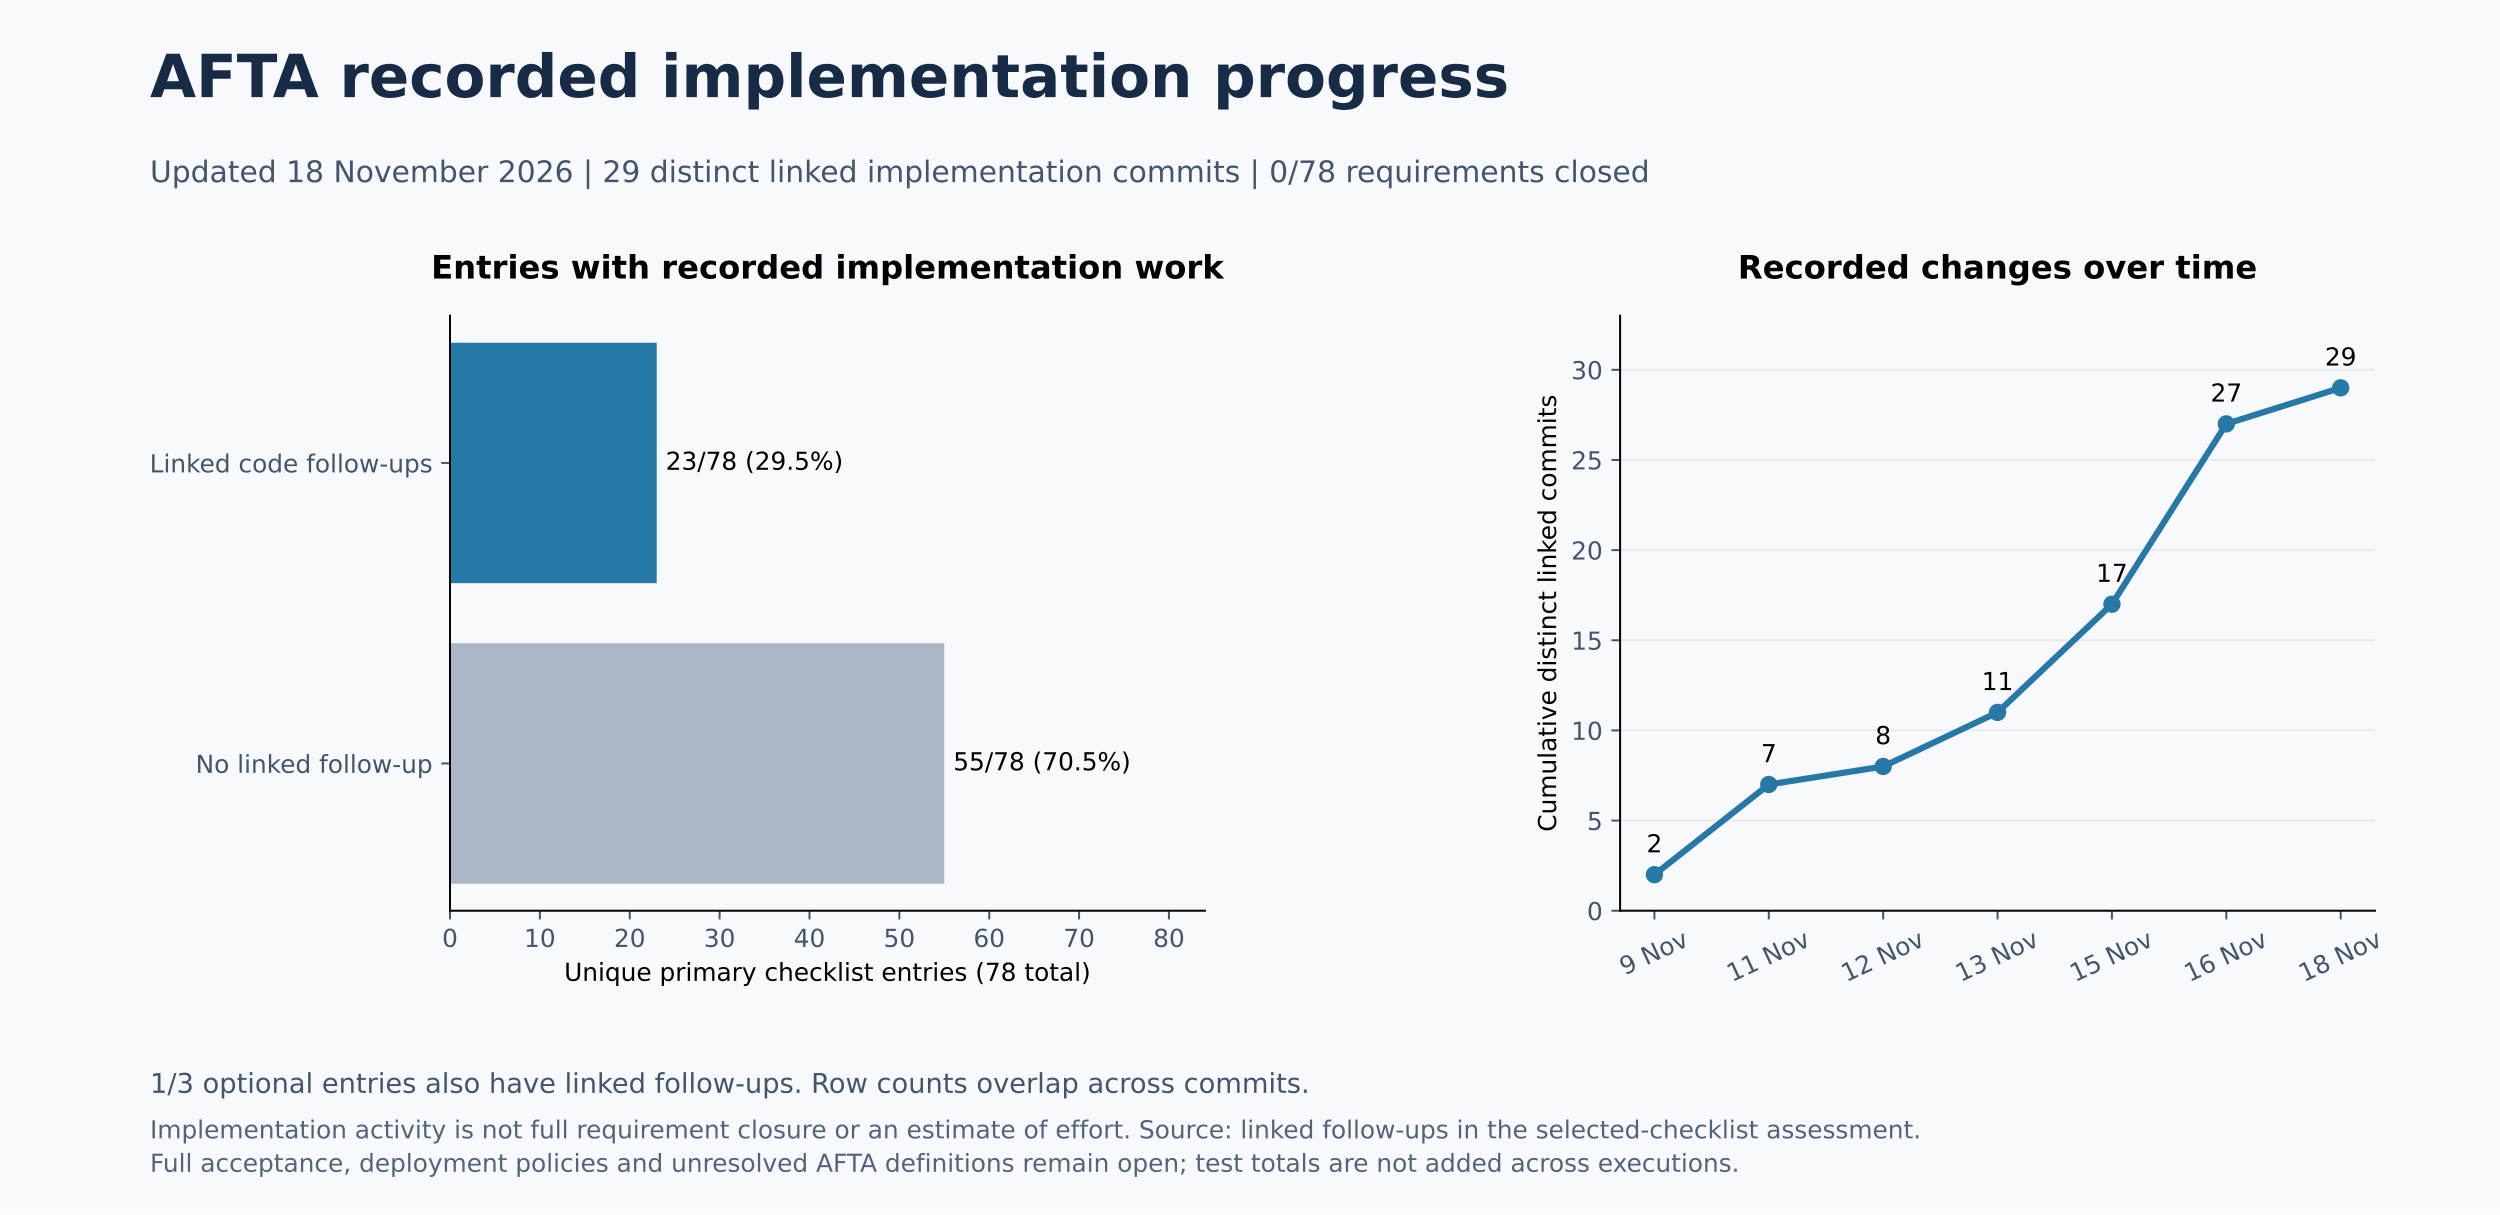
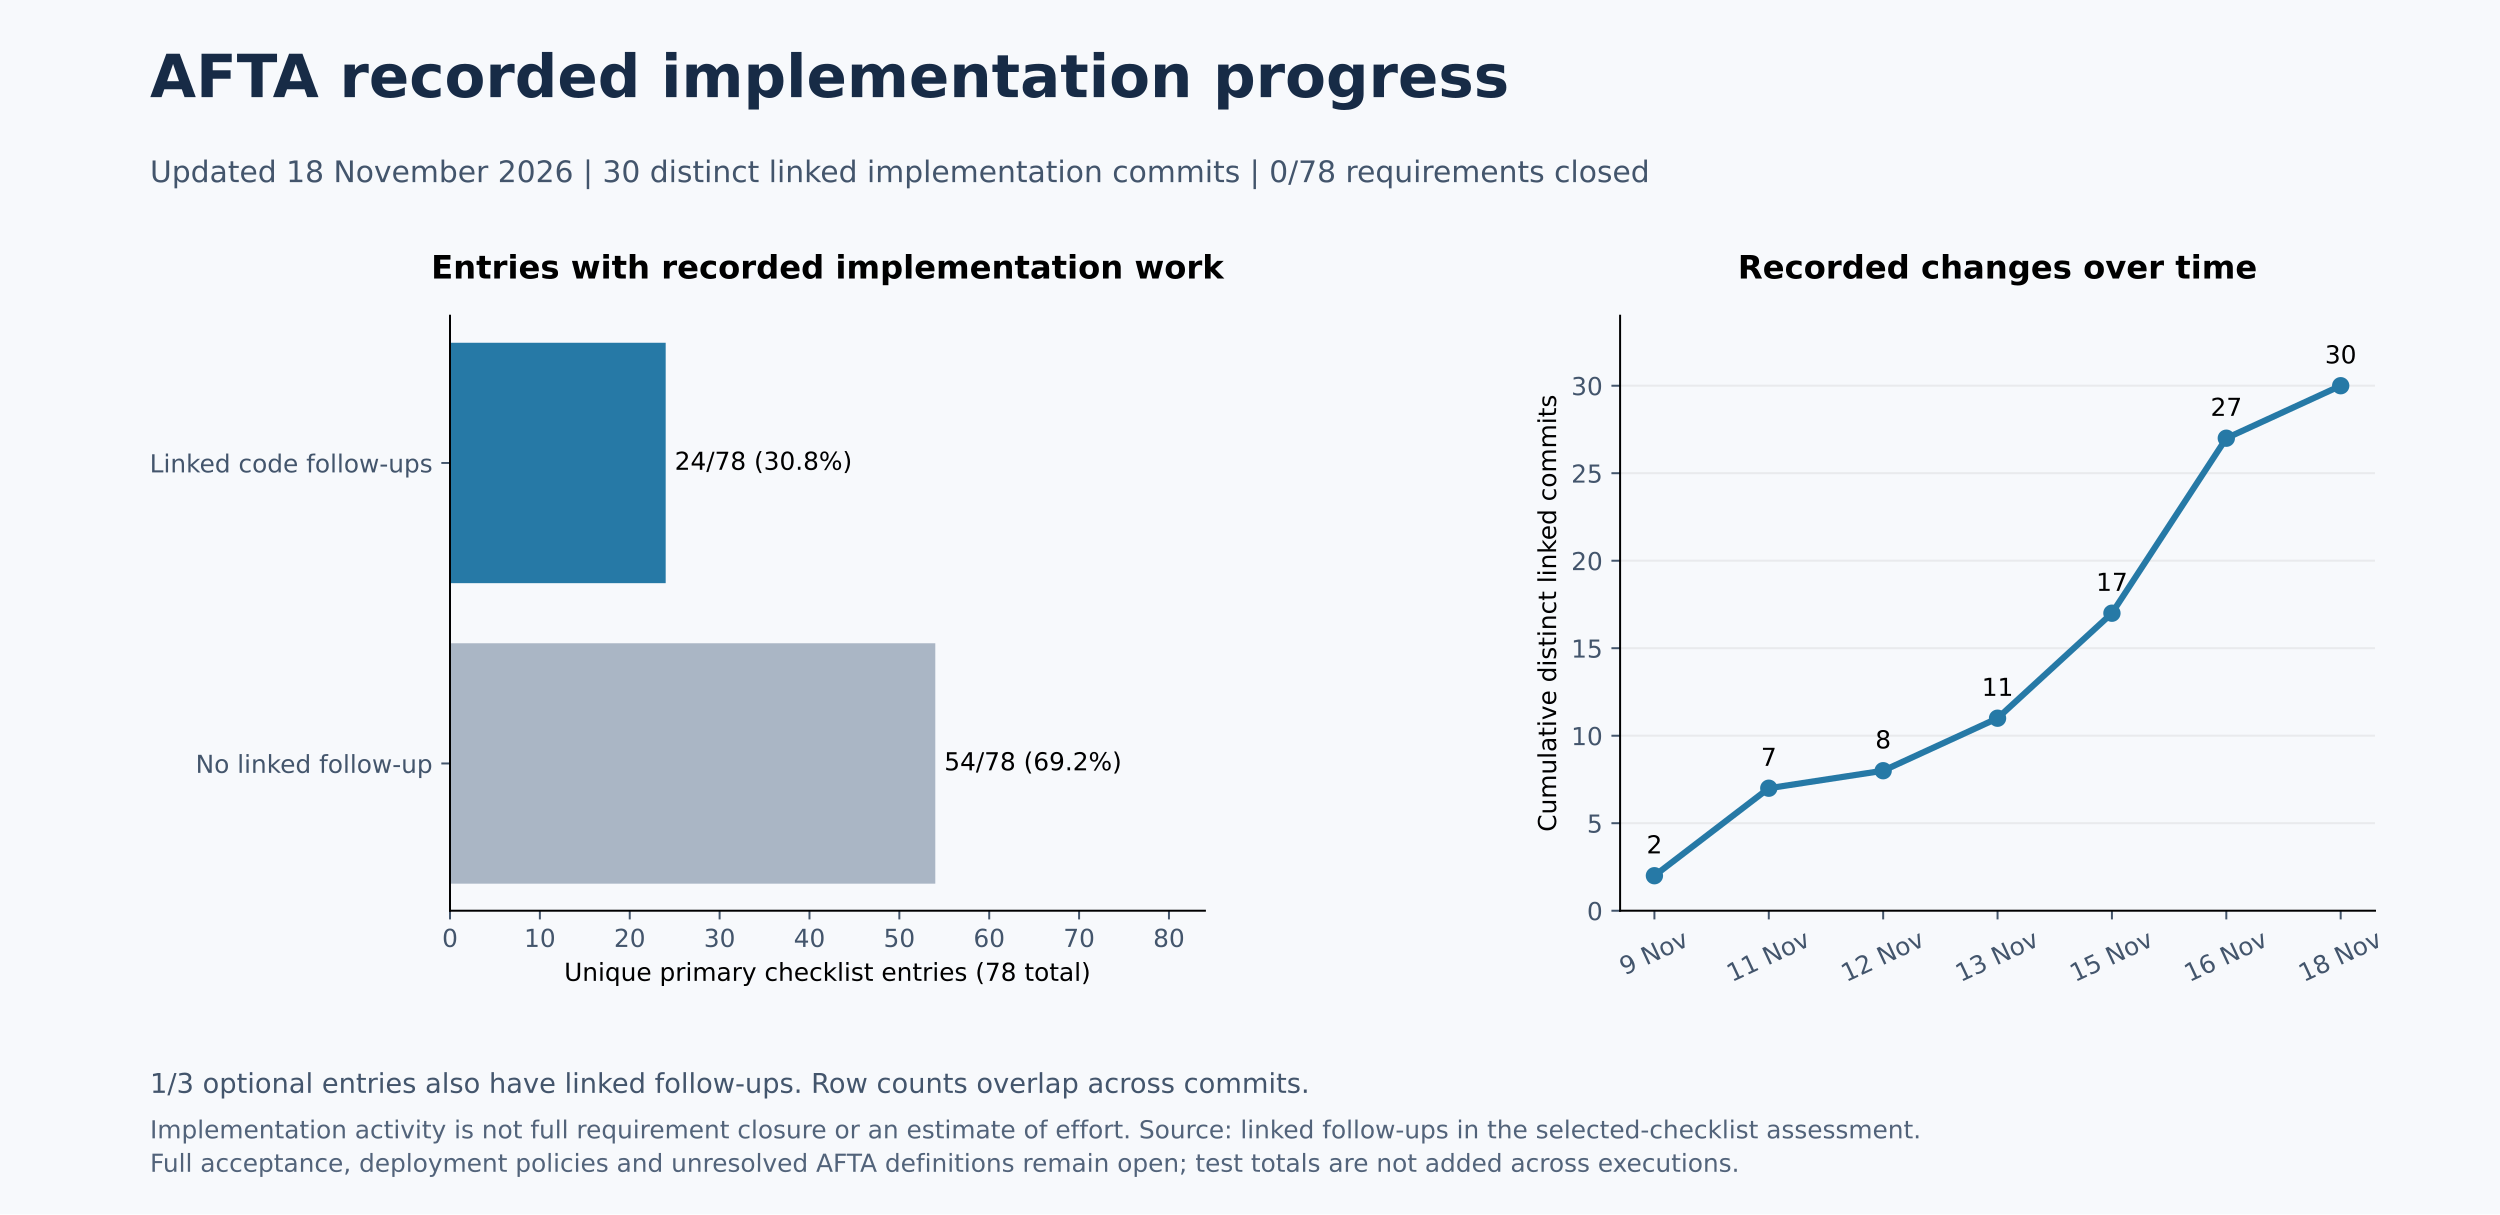
<svg xmlns="http://www.w3.org/2000/svg" xmlns:xlink="http://www.w3.org/1999/xlink" width="1008pt" height="489.6pt" viewBox="0 0 1008 489.6" version="1.1">
  <defs>
    <style type="text/css">*{stroke-linejoin: round; stroke-linecap: butt}</style>
  </defs>
  <g id="figure_1">
    <g id="patch_1">
      <path d="M 0 489.6 L 1008 489.6 L 1008 0 L 0 0 z " style="fill: #f7f9fc" />
    </g>
    <g id="axes_1">
      <g id="patch_2">
        <path d="M 181.44 367.2 L 485.816 367.2 L 485.816 127.296 L 181.44 127.296 z " style="fill: #f7f9fc" />
      </g>
      <g id="patch_3">
-         <path d="M 181.44 138.201 L 264.781 138.201 L 264.781 235.132 L 181.44 235.132 z " clip-path="url(#p692053b2b6)" style="fill: #2679a6" />
+         <path d="M 181.44 138.201 L 268.405 138.201 L 268.405 235.132 L 181.44 235.132 z " clip-path="url(#p8f16b69498)" style="fill: #2679a6" />
      </g>
      <g id="patch_4">
-         <path d="M 181.44 259.364 L 380.734 259.364 L 380.734 356.295 L 181.44 356.295 z " clip-path="url(#p692053b2b6)" style="fill: #aab6c5" />
+         <path d="M 181.44 259.364 L 377.111 259.364 L 377.111 356.295 L 181.44 356.295 z " clip-path="url(#p8f16b69498)" style="fill: #aab6c5" />
      </g>
      <g id="matplotlib.axis_1">
        <g id="xtick_1">
          <g id="line2d_1">
            <defs>
-               <path id="mfbc42ec34c" d="M 0 0 L 0 3.5 " style="stroke: #43556c; stroke-width: 0.8" />
+               <path id="me49b705b27" d="M 0 0 L 0 3.5 " style="stroke: #43556c; stroke-width: 0.8" />
            </defs>
            <g>
-               <use xlink:href="#mfbc42ec34c" x="181.44" y="367.2" style="fill: #43556c; stroke: #43556c; stroke-width: 0.8" />
+               <use xlink:href="#me49b705b27" x="181.44" y="367.2" style="fill: #43556c; stroke: #43556c; stroke-width: 0.8" />
            </g>
          </g>
          <g id="text_1">
            <text style="font-size: 10px; font-family: 'DejaVu Sans'; text-anchor: middle; fill: #43556c" x="181.44" y="381.798" transform="rotate(-0 181.44 381.7984)">0</text>
          </g>
        </g>
        <g id="xtick_2">
          <g id="line2d_2">
            <g>
-               <use xlink:href="#mfbc42ec34c" x="217.675" y="367.2" style="fill: #43556c; stroke: #43556c; stroke-width: 0.8" />
+               <use xlink:href="#me49b705b27" x="217.675" y="367.2" style="fill: #43556c; stroke: #43556c; stroke-width: 0.8" />
            </g>
          </g>
          <g id="text_2">
            <text style="font-size: 10px; font-family: 'DejaVu Sans'; text-anchor: middle; fill: #43556c" x="217.675" y="381.798" transform="rotate(-0 217.6753 381.7984)">10</text>
          </g>
        </g>
        <g id="xtick_3">
          <g id="line2d_3">
            <g>
-               <use xlink:href="#mfbc42ec34c" x="253.911" y="367.2" style="fill: #43556c; stroke: #43556c; stroke-width: 0.8" />
+               <use xlink:href="#me49b705b27" x="253.911" y="367.2" style="fill: #43556c; stroke: #43556c; stroke-width: 0.8" />
            </g>
          </g>
          <g id="text_3">
            <text style="font-size: 10px; font-family: 'DejaVu Sans'; text-anchor: middle; fill: #43556c" x="253.911" y="381.798" transform="rotate(-0 253.9106 381.7984)">20</text>
          </g>
        </g>
        <g id="xtick_4">
          <g id="line2d_4">
            <g>
-               <use xlink:href="#mfbc42ec34c" x="290.146" y="367.2" style="fill: #43556c; stroke: #43556c; stroke-width: 0.8" />
+               <use xlink:href="#me49b705b27" x="290.146" y="367.2" style="fill: #43556c; stroke: #43556c; stroke-width: 0.8" />
            </g>
          </g>
          <g id="text_4">
            <text style="font-size: 10px; font-family: 'DejaVu Sans'; text-anchor: middle; fill: #43556c" x="290.146" y="381.798" transform="rotate(-0 290.1459 381.7984)">30</text>
          </g>
        </g>
        <g id="xtick_5">
          <g id="line2d_5">
            <g>
-               <use xlink:href="#mfbc42ec34c" x="326.381" y="367.2" style="fill: #43556c; stroke: #43556c; stroke-width: 0.8" />
+               <use xlink:href="#me49b705b27" x="326.381" y="367.2" style="fill: #43556c; stroke: #43556c; stroke-width: 0.8" />
            </g>
          </g>
          <g id="text_5">
            <text style="font-size: 10px; font-family: 'DejaVu Sans'; text-anchor: middle; fill: #43556c" x="326.381" y="381.798" transform="rotate(-0 326.3812 381.7984)">40</text>
          </g>
        </g>
        <g id="xtick_6">
          <g id="line2d_6">
            <g>
-               <use xlink:href="#mfbc42ec34c" x="362.616" y="367.2" style="fill: #43556c; stroke: #43556c; stroke-width: 0.8" />
+               <use xlink:href="#me49b705b27" x="362.616" y="367.2" style="fill: #43556c; stroke: #43556c; stroke-width: 0.8" />
            </g>
          </g>
          <g id="text_6">
            <text style="font-size: 10px; font-family: 'DejaVu Sans'; text-anchor: middle; fill: #43556c" x="362.616" y="381.798" transform="rotate(-0 362.6165 381.7984)">50</text>
          </g>
        </g>
        <g id="xtick_7">
          <g id="line2d_7">
            <g>
-               <use xlink:href="#mfbc42ec34c" x="398.852" y="367.2" style="fill: #43556c; stroke: #43556c; stroke-width: 0.8" />
+               <use xlink:href="#me49b705b27" x="398.852" y="367.2" style="fill: #43556c; stroke: #43556c; stroke-width: 0.8" />
            </g>
          </g>
          <g id="text_7">
            <text style="font-size: 10px; font-family: 'DejaVu Sans'; text-anchor: middle; fill: #43556c" x="398.852" y="381.798" transform="rotate(-0 398.8518 381.7984)">60</text>
          </g>
        </g>
        <g id="xtick_8">
          <g id="line2d_8">
            <g>
-               <use xlink:href="#mfbc42ec34c" x="435.087" y="367.2" style="fill: #43556c; stroke: #43556c; stroke-width: 0.8" />
+               <use xlink:href="#me49b705b27" x="435.087" y="367.2" style="fill: #43556c; stroke: #43556c; stroke-width: 0.8" />
            </g>
          </g>
          <g id="text_8">
            <text style="font-size: 10px; font-family: 'DejaVu Sans'; text-anchor: middle; fill: #43556c" x="435.087" y="381.798" transform="rotate(-0 435.0871 381.7984)">70</text>
          </g>
        </g>
        <g id="xtick_9">
          <g id="line2d_9">
            <g>
-               <use xlink:href="#mfbc42ec34c" x="471.322" y="367.2" style="fill: #43556c; stroke: #43556c; stroke-width: 0.8" />
+               <use xlink:href="#me49b705b27" x="471.322" y="367.2" style="fill: #43556c; stroke: #43556c; stroke-width: 0.8" />
            </g>
          </g>
          <g id="text_9">
            <text style="font-size: 10px; font-family: 'DejaVu Sans'; text-anchor: middle; fill: #43556c" x="471.322" y="381.798" transform="rotate(-0 471.3224 381.7984)">80</text>
          </g>
        </g>
        <g id="text_10">
          <text style="font-size: 10px; font-family: 'DejaVu Sans'; text-anchor: middle" x="333.628" y="395.477" transform="rotate(-0 333.6282 395.4766)">Unique primary checklist entries (78 total)</text>
        </g>
      </g>
      <g id="matplotlib.axis_2">
        <g id="ytick_1">
          <g id="line2d_10">
            <defs>
-               <path id="md396d7d166" d="M 0 0 L -3.5 0 " style="stroke: #43556c; stroke-width: 0.8" />
+               <path id="m406dd0d872" d="M 0 0 L -3.5 0 " style="stroke: #43556c; stroke-width: 0.8" />
            </defs>
            <g>
-               <use xlink:href="#md396d7d166" x="181.44" y="186.666" style="fill: #43556c; stroke: #43556c; stroke-width: 0.8" />
+               <use xlink:href="#m406dd0d872" x="181.44" y="186.666" style="fill: #43556c; stroke: #43556c; stroke-width: 0.8" />
            </g>
          </g>
          <g id="text_11">
            <text style="font-size: 10px; font-family: 'DejaVu Sans'; text-anchor: end; fill: #43556c" x="174.44" y="190.465" transform="rotate(-0 174.44 190.4654)">Linked code follow-ups</text>
          </g>
        </g>
        <g id="ytick_2">
          <g id="line2d_11">
            <g>
-               <use xlink:href="#md396d7d166" x="181.44" y="307.83" style="fill: #43556c; stroke: #43556c; stroke-width: 0.8" />
+               <use xlink:href="#m406dd0d872" x="181.44" y="307.83" style="fill: #43556c; stroke: #43556c; stroke-width: 0.8" />
            </g>
          </g>
          <g id="text_12">
            <text style="font-size: 10px; font-family: 'DejaVu Sans'; text-anchor: end; fill: #43556c" x="174.44" y="311.629" transform="rotate(-0 174.44 311.629)">No linked follow-up</text>
          </g>
        </g>
      </g>
      <g id="patch_5">
        <path d="M 181.44 367.2 L 181.44 127.296 " style="fill: none; stroke: #000000; stroke-width: 0.8; stroke-linejoin: miter; stroke-linecap: square" />
      </g>
      <g id="patch_6">
        <path d="M 181.44 367.2 L 485.816 367.2 " style="fill: none; stroke: #000000; stroke-width: 0.8; stroke-linejoin: miter; stroke-linecap: square" />
      </g>
      <g id="text_13">
-         <text style="font-size: 10px; font-family: 'DejaVu Sans'; text-anchor: start" x="268.405" y="189.426" transform="rotate(-0 268.4047 189.4256)">23/78 (29.5%)</text>
+         <text style="font-size: 10px; font-family: 'DejaVu Sans'; text-anchor: start" x="272.028" y="189.426" transform="rotate(-0 272.0282 189.4256)">24/78 (30.8%)</text>
      </g>
      <g id="text_14">
-         <text style="font-size: 10px; font-family: 'DejaVu Sans'; text-anchor: start" x="384.358" y="310.589" transform="rotate(-0 384.3576 310.5892)">55/78 (70.5%)</text>
+         <text style="font-size: 10px; font-family: 'DejaVu Sans'; text-anchor: start" x="380.734" y="310.589" transform="rotate(-0 380.7341 310.5892)">54/78 (69.2%)</text>
      </g>
      <g id="text_15">
        <text style="font-weight: 700; font-size: 13px; font-family: 'DejaVu Sans'; text-anchor: middle" x="333.628" y="112.296" transform="rotate(-0 333.6282 112.296)">Entries with recorded implementation work</text>
      </g>
    </g>
    <g id="axes_2">
      <g id="patch_7">
        <path d="M 653.224 367.2 L 957.6 367.2 L 957.6 127.296 L 653.224 127.296 z " style="fill: #f7f9fc" />
      </g>
      <g id="matplotlib.axis_3">
        <g id="xtick_10">
          <g id="line2d_12">
            <g>
-               <use xlink:href="#mfbc42ec34c" x="667.059" y="367.2" style="fill: #43556c; stroke: #43556c; stroke-width: 0.8" />
+               <use xlink:href="#me49b705b27" x="667.059" y="367.2" style="fill: #43556c; stroke: #43556c; stroke-width: 0.8" />
            </g>
          </g>
          <g id="text_16">
            <text style="font-size: 10px; font-family: 'DejaVu Sans'; fill: #43556c" transform="translate(655.0566 393.3675) rotate(-25)">9 Nov</text>
          </g>
        </g>
        <g id="xtick_11">
          <g id="line2d_13">
            <g>
-               <use xlink:href="#mfbc42ec34c" x="713.176" y="367.2" style="fill: #43556c; stroke: #43556c; stroke-width: 0.8" />
+               <use xlink:href="#me49b705b27" x="713.176" y="367.2" style="fill: #43556c; stroke: #43556c; stroke-width: 0.8" />
            </g>
          </g>
          <g id="text_17">
            <text style="font-size: 10px; font-family: 'DejaVu Sans'; fill: #43556c" transform="translate(698.2911 396.0565) rotate(-25)">11 Nov</text>
          </g>
        </g>
        <g id="xtick_12">
          <g id="line2d_14">
            <g>
-               <use xlink:href="#mfbc42ec34c" x="759.294" y="367.2" style="fill: #43556c; stroke: #43556c; stroke-width: 0.8" />
+               <use xlink:href="#me49b705b27" x="759.294" y="367.2" style="fill: #43556c; stroke: #43556c; stroke-width: 0.8" />
            </g>
          </g>
          <g id="text_18">
            <text style="font-size: 10px; font-family: 'DejaVu Sans'; fill: #43556c" transform="translate(744.4087 396.0565) rotate(-25)">12 Nov</text>
          </g>
        </g>
        <g id="xtick_13">
          <g id="line2d_15">
            <g>
-               <use xlink:href="#mfbc42ec34c" x="805.412" y="367.2" style="fill: #43556c; stroke: #43556c; stroke-width: 0.8" />
+               <use xlink:href="#me49b705b27" x="805.412" y="367.2" style="fill: #43556c; stroke: #43556c; stroke-width: 0.8" />
            </g>
          </g>
          <g id="text_19">
            <text style="font-size: 10px; font-family: 'DejaVu Sans'; fill: #43556c" transform="translate(790.5264 396.0565) rotate(-25)">13 Nov</text>
          </g>
        </g>
        <g id="xtick_14">
          <g id="line2d_16">
            <g>
-               <use xlink:href="#mfbc42ec34c" x="851.529" y="367.2" style="fill: #43556c; stroke: #43556c; stroke-width: 0.8" />
+               <use xlink:href="#me49b705b27" x="851.529" y="367.2" style="fill: #43556c; stroke: #43556c; stroke-width: 0.8" />
            </g>
          </g>
          <g id="text_20">
            <text style="font-size: 10px; font-family: 'DejaVu Sans'; fill: #43556c" transform="translate(836.644 396.0565) rotate(-25)">15 Nov</text>
          </g>
        </g>
        <g id="xtick_15">
          <g id="line2d_17">
            <g>
-               <use xlink:href="#mfbc42ec34c" x="897.647" y="367.2" style="fill: #43556c; stroke: #43556c; stroke-width: 0.8" />
+               <use xlink:href="#me49b705b27" x="897.647" y="367.2" style="fill: #43556c; stroke: #43556c; stroke-width: 0.8" />
            </g>
          </g>
          <g id="text_21">
            <text style="font-size: 10px; font-family: 'DejaVu Sans'; fill: #43556c" transform="translate(882.7617 396.0565) rotate(-25)">16 Nov</text>
          </g>
        </g>
        <g id="xtick_16">
          <g id="line2d_18">
            <g>
-               <use xlink:href="#mfbc42ec34c" x="943.765" y="367.2" style="fill: #43556c; stroke: #43556c; stroke-width: 0.8" />
+               <use xlink:href="#me49b705b27" x="943.765" y="367.2" style="fill: #43556c; stroke: #43556c; stroke-width: 0.8" />
            </g>
          </g>
          <g id="text_22">
            <text style="font-size: 10px; font-family: 'DejaVu Sans'; fill: #43556c" transform="translate(928.8793 396.0565) rotate(-25)">18 Nov</text>
          </g>
        </g>
      </g>
      <g id="matplotlib.axis_4">
        <g id="ytick_3">
          <g id="line2d_19">
-             <path d="M 653.224 367.2 L 957.6 367.2 " clip-path="url(#p66d9e9cd31)" style="fill: none; stroke: #b0b0b0; stroke-opacity: 0.2; stroke-width: 0.8; stroke-linecap: square" />
+             <path d="M 653.224 367.2 L 957.6 367.2 " clip-path="url(#p45defa169c)" style="fill: none; stroke: #b0b0b0; stroke-opacity: 0.2; stroke-width: 0.8; stroke-linecap: square" />
          </g>
          <g id="line2d_20">
            <g>
-               <use xlink:href="#md396d7d166" x="653.224" y="367.2" style="fill: #43556c; stroke: #43556c; stroke-width: 0.8" />
+               <use xlink:href="#m406dd0d872" x="653.224" y="367.2" style="fill: #43556c; stroke: #43556c; stroke-width: 0.8" />
            </g>
          </g>
          <g id="text_23">
            <text style="font-size: 10px; font-family: 'DejaVu Sans'; text-anchor: end; fill: #43556c" x="646.224" y="370.999" transform="rotate(-0 646.2235 370.9992)">0</text>
          </g>
        </g>
        <g id="ytick_4">
          <g id="line2d_21">
-             <path d="M 653.224 330.851 L 957.6 330.851 " clip-path="url(#p66d9e9cd31)" style="fill: none; stroke: #b0b0b0; stroke-opacity: 0.2; stroke-width: 0.8; stroke-linecap: square" />
+             <path d="M 653.224 331.92 L 957.6 331.92 " clip-path="url(#p45defa169c)" style="fill: none; stroke: #b0b0b0; stroke-opacity: 0.2; stroke-width: 0.8; stroke-linecap: square" />
          </g>
          <g id="line2d_22">
            <g>
-               <use xlink:href="#md396d7d166" x="653.224" y="330.851" style="fill: #43556c; stroke: #43556c; stroke-width: 0.8" />
+               <use xlink:href="#m406dd0d872" x="653.224" y="331.92" style="fill: #43556c; stroke: #43556c; stroke-width: 0.8" />
            </g>
          </g>
          <g id="text_24">
-             <text style="font-size: 10px; font-family: 'DejaVu Sans'; text-anchor: end; fill: #43556c" x="646.224" y="334.65" transform="rotate(-0 646.2235 334.6501)">5</text>
+             <text style="font-size: 10px; font-family: 'DejaVu Sans'; text-anchor: end; fill: #43556c" x="646.224" y="335.719" transform="rotate(-0 646.2235 335.7192)">5</text>
          </g>
        </g>
        <g id="ytick_5">
          <g id="line2d_23">
-             <path d="M 653.224 294.502 L 957.6 294.502 " clip-path="url(#p66d9e9cd31)" style="fill: none; stroke: #b0b0b0; stroke-opacity: 0.2; stroke-width: 0.8; stroke-linecap: square" />
+             <path d="M 653.224 296.64 L 957.6 296.64 " clip-path="url(#p45defa169c)" style="fill: none; stroke: #b0b0b0; stroke-opacity: 0.2; stroke-width: 0.8; stroke-linecap: square" />
          </g>
          <g id="line2d_24">
            <g>
-               <use xlink:href="#md396d7d166" x="653.224" y="294.502" style="fill: #43556c; stroke: #43556c; stroke-width: 0.8" />
+               <use xlink:href="#m406dd0d872" x="653.224" y="296.64" style="fill: #43556c; stroke: #43556c; stroke-width: 0.8" />
            </g>
          </g>
          <g id="text_25">
-             <text style="font-size: 10px; font-family: 'DejaVu Sans'; text-anchor: end; fill: #43556c" x="646.224" y="298.301" transform="rotate(-0 646.2235 298.301)">10</text>
+             <text style="font-size: 10px; font-family: 'DejaVu Sans'; text-anchor: end; fill: #43556c" x="646.224" y="300.439" transform="rotate(-0 646.2235 300.4392)">10</text>
          </g>
        </g>
        <g id="ytick_6">
          <g id="line2d_25">
-             <path d="M 653.224 258.153 L 957.6 258.153 " clip-path="url(#p66d9e9cd31)" style="fill: none; stroke: #b0b0b0; stroke-opacity: 0.2; stroke-width: 0.8; stroke-linecap: square" />
+             <path d="M 653.224 261.36 L 957.6 261.36 " clip-path="url(#p45defa169c)" style="fill: none; stroke: #b0b0b0; stroke-opacity: 0.2; stroke-width: 0.8; stroke-linecap: square" />
          </g>
          <g id="line2d_26">
            <g>
-               <use xlink:href="#md396d7d166" x="653.224" y="258.153" style="fill: #43556c; stroke: #43556c; stroke-width: 0.8" />
+               <use xlink:href="#m406dd0d872" x="653.224" y="261.36" style="fill: #43556c; stroke: #43556c; stroke-width: 0.8" />
            </g>
          </g>
          <g id="text_26">
-             <text style="font-size: 10px; font-family: 'DejaVu Sans'; text-anchor: end; fill: #43556c" x="646.224" y="261.952" transform="rotate(-0 646.2235 261.9519)">15</text>
+             <text style="font-size: 10px; font-family: 'DejaVu Sans'; text-anchor: end; fill: #43556c" x="646.224" y="265.159" transform="rotate(-0 646.2235 265.1592)">15</text>
          </g>
        </g>
        <g id="ytick_7">
          <g id="line2d_27">
-             <path d="M 653.224 221.804 L 957.6 221.804 " clip-path="url(#p66d9e9cd31)" style="fill: none; stroke: #b0b0b0; stroke-opacity: 0.2; stroke-width: 0.8; stroke-linecap: square" />
+             <path d="M 653.224 226.08 L 957.6 226.08 " clip-path="url(#p45defa169c)" style="fill: none; stroke: #b0b0b0; stroke-opacity: 0.2; stroke-width: 0.8; stroke-linecap: square" />
          </g>
          <g id="line2d_28">
            <g>
-               <use xlink:href="#md396d7d166" x="653.224" y="221.804" style="fill: #43556c; stroke: #43556c; stroke-width: 0.8" />
+               <use xlink:href="#m406dd0d872" x="653.224" y="226.08" style="fill: #43556c; stroke: #43556c; stroke-width: 0.8" />
            </g>
          </g>
          <g id="text_27">
-             <text style="font-size: 10px; font-family: 'DejaVu Sans'; text-anchor: end; fill: #43556c" x="646.224" y="225.603" transform="rotate(-0 646.2235 225.6029)">20</text>
+             <text style="font-size: 10px; font-family: 'DejaVu Sans'; text-anchor: end; fill: #43556c" x="646.224" y="229.879" transform="rotate(-0 646.2235 229.8792)">20</text>
          </g>
        </g>
        <g id="ytick_8">
          <g id="line2d_29">
-             <path d="M 653.224 185.455 L 957.6 185.455 " clip-path="url(#p66d9e9cd31)" style="fill: none; stroke: #b0b0b0; stroke-opacity: 0.2; stroke-width: 0.8; stroke-linecap: square" />
+             <path d="M 653.224 190.8 L 957.6 190.8 " clip-path="url(#p45defa169c)" style="fill: none; stroke: #b0b0b0; stroke-opacity: 0.2; stroke-width: 0.8; stroke-linecap: square" />
          </g>
          <g id="line2d_30">
            <g>
-               <use xlink:href="#md396d7d166" x="653.224" y="185.455" style="fill: #43556c; stroke: #43556c; stroke-width: 0.8" />
+               <use xlink:href="#m406dd0d872" x="653.224" y="190.8" style="fill: #43556c; stroke: #43556c; stroke-width: 0.8" />
            </g>
          </g>
          <g id="text_28">
-             <text style="font-size: 10px; font-family: 'DejaVu Sans'; text-anchor: end; fill: #43556c" x="646.224" y="189.254" transform="rotate(-0 646.2235 189.2538)">25</text>
+             <text style="font-size: 10px; font-family: 'DejaVu Sans'; text-anchor: end; fill: #43556c" x="646.224" y="194.599" transform="rotate(-0 646.2235 194.5992)">25</text>
          </g>
        </g>
        <g id="ytick_9">
          <g id="line2d_31">
-             <path d="M 653.224 149.105 L 957.6 149.105 " clip-path="url(#p66d9e9cd31)" style="fill: none; stroke: #b0b0b0; stroke-opacity: 0.2; stroke-width: 0.8; stroke-linecap: square" />
+             <path d="M 653.224 155.52 L 957.6 155.52 " clip-path="url(#p45defa169c)" style="fill: none; stroke: #b0b0b0; stroke-opacity: 0.2; stroke-width: 0.8; stroke-linecap: square" />
          </g>
          <g id="line2d_32">
            <g>
-               <use xlink:href="#md396d7d166" x="653.224" y="149.105" style="fill: #43556c; stroke: #43556c; stroke-width: 0.8" />
+               <use xlink:href="#m406dd0d872" x="653.224" y="155.52" style="fill: #43556c; stroke: #43556c; stroke-width: 0.8" />
            </g>
          </g>
          <g id="text_29">
-             <text style="font-size: 10px; font-family: 'DejaVu Sans'; text-anchor: end; fill: #43556c" x="646.224" y="152.905" transform="rotate(-0 646.2235 152.9047)">30</text>
+             <text style="font-size: 10px; font-family: 'DejaVu Sans'; text-anchor: end; fill: #43556c" x="646.224" y="159.319" transform="rotate(-0 646.2235 159.3192)">30</text>
          </g>
        </g>
        <g id="text_30">
          <text style="font-size: 10px; font-family: 'DejaVu Sans'; text-anchor: middle" x="627.419" y="247.248" transform="rotate(-90 627.4188 247.248)">Cumulative distinct linked commits</text>
        </g>
      </g>
      <g id="line2d_33">
-         <path d="M 667.059 352.66 L 713.176 316.311 L 759.294 309.041 L 805.412 287.232 L 851.529 243.613 L 897.647 170.915 L 943.765 156.375 " clip-path="url(#p66d9e9cd31)" style="fill: none; stroke: #2679a6; stroke-width: 2.5; stroke-linecap: square" />
+         <path d="M 667.059 353.088 L 713.176 317.808 L 759.294 310.752 L 805.412 289.584 L 851.529 247.248 L 897.647 176.688 L 943.765 155.52 " clip-path="url(#p45defa169c)" style="fill: none; stroke: #2679a6; stroke-width: 2.5; stroke-linecap: square" />
        <defs>
-           <path id="me9a81ff684" d="M 0 3 C 0.796 3 1.559 2.684 2.121 2.121 C 2.684 1.559 3 0.796 3 0 C 3 -0.796 2.684 -1.559 2.121 -2.121 C 1.559 -2.684 0.796 -3 0 -3 C -0.796 -3 -1.559 -2.684 -2.121 -2.121 C -2.684 -1.559 -3 -0.796 -3 0 C -3 0.796 -2.684 1.559 -2.121 2.121 C -1.559 2.684 -0.796 3 0 3 z " style="stroke: #2679a6" />
+           <path id="m71b7e109c6" d="M 0 3 C 0.796 3 1.559 2.684 2.121 2.121 C 2.684 1.559 3 0.796 3 0 C 3 -0.796 2.684 -1.559 2.121 -2.121 C 1.559 -2.684 0.796 -3 0 -3 C -0.796 -3 -1.559 -2.684 -2.121 -2.121 C -2.684 -1.559 -3 -0.796 -3 0 C -3 0.796 -2.684 1.559 -2.121 2.121 C -1.559 2.684 -0.796 3 0 3 z " style="stroke: #2679a6" />
        </defs>
-         <g clip-path="url(#p66d9e9cd31)">
-           <use xlink:href="#me9a81ff684" x="667.059" y="352.66" style="fill: #2679a6; stroke: #2679a6" />
-           <use xlink:href="#me9a81ff684" x="713.176" y="316.311" style="fill: #2679a6; stroke: #2679a6" />
-           <use xlink:href="#me9a81ff684" x="759.294" y="309.041" style="fill: #2679a6; stroke: #2679a6" />
-           <use xlink:href="#me9a81ff684" x="805.412" y="287.232" style="fill: #2679a6; stroke: #2679a6" />
-           <use xlink:href="#me9a81ff684" x="851.529" y="243.613" style="fill: #2679a6; stroke: #2679a6" />
-           <use xlink:href="#me9a81ff684" x="897.647" y="170.915" style="fill: #2679a6; stroke: #2679a6" />
-           <use xlink:href="#me9a81ff684" x="943.765" y="156.375" style="fill: #2679a6; stroke: #2679a6" />
+         <g clip-path="url(#p45defa169c)">
+           <use xlink:href="#m71b7e109c6" x="667.059" y="353.088" style="fill: #2679a6; stroke: #2679a6" />
+           <use xlink:href="#m71b7e109c6" x="713.176" y="317.808" style="fill: #2679a6; stroke: #2679a6" />
+           <use xlink:href="#m71b7e109c6" x="759.294" y="310.752" style="fill: #2679a6; stroke: #2679a6" />
+           <use xlink:href="#m71b7e109c6" x="805.412" y="289.584" style="fill: #2679a6; stroke: #2679a6" />
+           <use xlink:href="#m71b7e109c6" x="851.529" y="247.248" style="fill: #2679a6; stroke: #2679a6" />
+           <use xlink:href="#m71b7e109c6" x="897.647" y="176.688" style="fill: #2679a6; stroke: #2679a6" />
+           <use xlink:href="#m71b7e109c6" x="943.765" y="155.52" style="fill: #2679a6; stroke: #2679a6" />
        </g>
      </g>
      <g id="patch_8">
        <path d="M 653.224 367.2 L 653.224 127.296 " style="fill: none; stroke: #000000; stroke-width: 0.8; stroke-linejoin: miter; stroke-linecap: square" />
      </g>
      <g id="patch_9">
        <path d="M 653.224 367.2 L 957.6 367.2 " style="fill: none; stroke: #000000; stroke-width: 0.8; stroke-linejoin: miter; stroke-linecap: square" />
      </g>
      <g id="text_31">
-         <text style="font-size: 10px; font-family: 'DejaVu Sans'; text-anchor: middle" x="667.059" y="343.66" transform="rotate(-0 667.0588 343.6604)">2</text>
+         <text style="font-size: 10px; font-family: 'DejaVu Sans'; text-anchor: middle" x="667.059" y="344.088" transform="rotate(-0 667.0588 344.088)">2</text>
      </g>
      <g id="text_32">
-         <text style="font-size: 10px; font-family: 'DejaVu Sans'; text-anchor: middle" x="713.176" y="307.311" transform="rotate(-0 713.1765 307.3113)">7</text>
+         <text style="font-size: 10px; font-family: 'DejaVu Sans'; text-anchor: middle" x="713.176" y="308.808" transform="rotate(-0 713.1765 308.808)">7</text>
      </g>
      <g id="text_33">
-         <text style="font-size: 10px; font-family: 'DejaVu Sans'; text-anchor: middle" x="759.294" y="300.041" transform="rotate(-0 759.2941 300.0415)">8</text>
+         <text style="font-size: 10px; font-family: 'DejaVu Sans'; text-anchor: middle" x="759.294" y="301.752" transform="rotate(-0 759.2941 301.752)">8</text>
      </g>
      <g id="text_34">
-         <text style="font-size: 10px; font-family: 'DejaVu Sans'; text-anchor: middle" x="805.412" y="278.232" transform="rotate(-0 805.4118 278.232)">11</text>
+         <text style="font-size: 10px; font-family: 'DejaVu Sans'; text-anchor: middle" x="805.412" y="280.584" transform="rotate(-0 805.4118 280.584)">11</text>
      </g>
      <g id="text_35">
-         <text style="font-size: 10px; font-family: 'DejaVu Sans'; text-anchor: middle" x="851.529" y="234.613" transform="rotate(-0 851.5294 234.6131)">17</text>
+         <text style="font-size: 10px; font-family: 'DejaVu Sans'; text-anchor: middle" x="851.529" y="238.248" transform="rotate(-0 851.5294 238.248)">17</text>
      </g>
      <g id="text_36">
-         <text style="font-size: 10px; font-family: 'DejaVu Sans'; text-anchor: middle" x="897.647" y="161.915" transform="rotate(-0 897.6471 161.9149)">27</text>
+         <text style="font-size: 10px; font-family: 'DejaVu Sans'; text-anchor: middle" x="897.647" y="167.688" transform="rotate(-0 897.6471 167.688)">27</text>
      </g>
      <g id="text_37">
-         <text style="font-size: 10px; font-family: 'DejaVu Sans'; text-anchor: middle" x="943.765" y="147.375" transform="rotate(-0 943.7647 147.3753)">29</text>
+         <text style="font-size: 10px; font-family: 'DejaVu Sans'; text-anchor: middle" x="943.765" y="146.52" transform="rotate(-0 943.7647 146.52)">30</text>
      </g>
      <g id="text_38">
        <text style="font-weight: 700; font-size: 13px; font-family: 'DejaVu Sans'; text-anchor: middle" x="805.412" y="112.296" transform="rotate(-0 805.4118 112.296)">Recorded changes over time</text>
      </g>
    </g>
    <g id="text_39">
      <text style="font-weight: 700; font-size: 24px; font-family: 'DejaVu Sans'; text-anchor: start; fill: #172b46" x="60.48" y="39.168" transform="rotate(-0 60.48 39.168)">AFTA recorded implementation progress</text>
    </g>
    <g id="text_40">
-       <text style="font-size: 12px; font-family: 'DejaVu Sans'; text-anchor: start; fill: #43556c" x="60.48" y="73.44" transform="rotate(-0 60.48 73.44)">Updated 18 November 2026 | 29 distinct linked implementation commits | 0/78 requirements closed</text>
+       <text style="font-size: 12px; font-family: 'DejaVu Sans'; text-anchor: start; fill: #43556c" x="60.48" y="73.44" transform="rotate(-0 60.48 73.44)">Updated 18 November 2026 | 30 distinct linked implementation commits | 0/78 requirements closed</text>
    </g>
    <g id="text_41">
      <text style="font-size: 11px; font-family: 'DejaVu Sans'; text-anchor: start; fill: #43556c" x="60.48" y="440.64" transform="rotate(-0 60.48 440.64)">1/3 optional entries also have linked follow-ups. Row counts overlap across commits.</text>
    </g>
    <g id="text_42">
      <text style="font-size: 10px; font-family: 'DejaVu Sans'; fill: #52637a" transform="translate(60.48 458.9867)">Implementation activity is not full requirement closure or an estimate of effort. Source: linked follow-ups in the selected-checklist assessment.</text>
      <text style="font-size: 10px; font-family: 'DejaVu Sans'; fill: #52637a" transform="translate(60.48 472.464)">Full acceptance, deployment policies and unresolved AFTA definitions remain open; test totals are not added across executions.</text>
    </g>
  </g>
  <defs>
-     <clipPath id="p692053b2b6">
+     <clipPath id="p8f16b69498">
      <rect x="181.44" y="127.296" width="304.376" height="239.904" />
    </clipPath>
-     <clipPath id="p66d9e9cd31">
+     <clipPath id="p45defa169c">
      <rect x="653.224" y="127.296" width="304.376" height="239.904" />
    </clipPath>
  </defs>
</svg>
